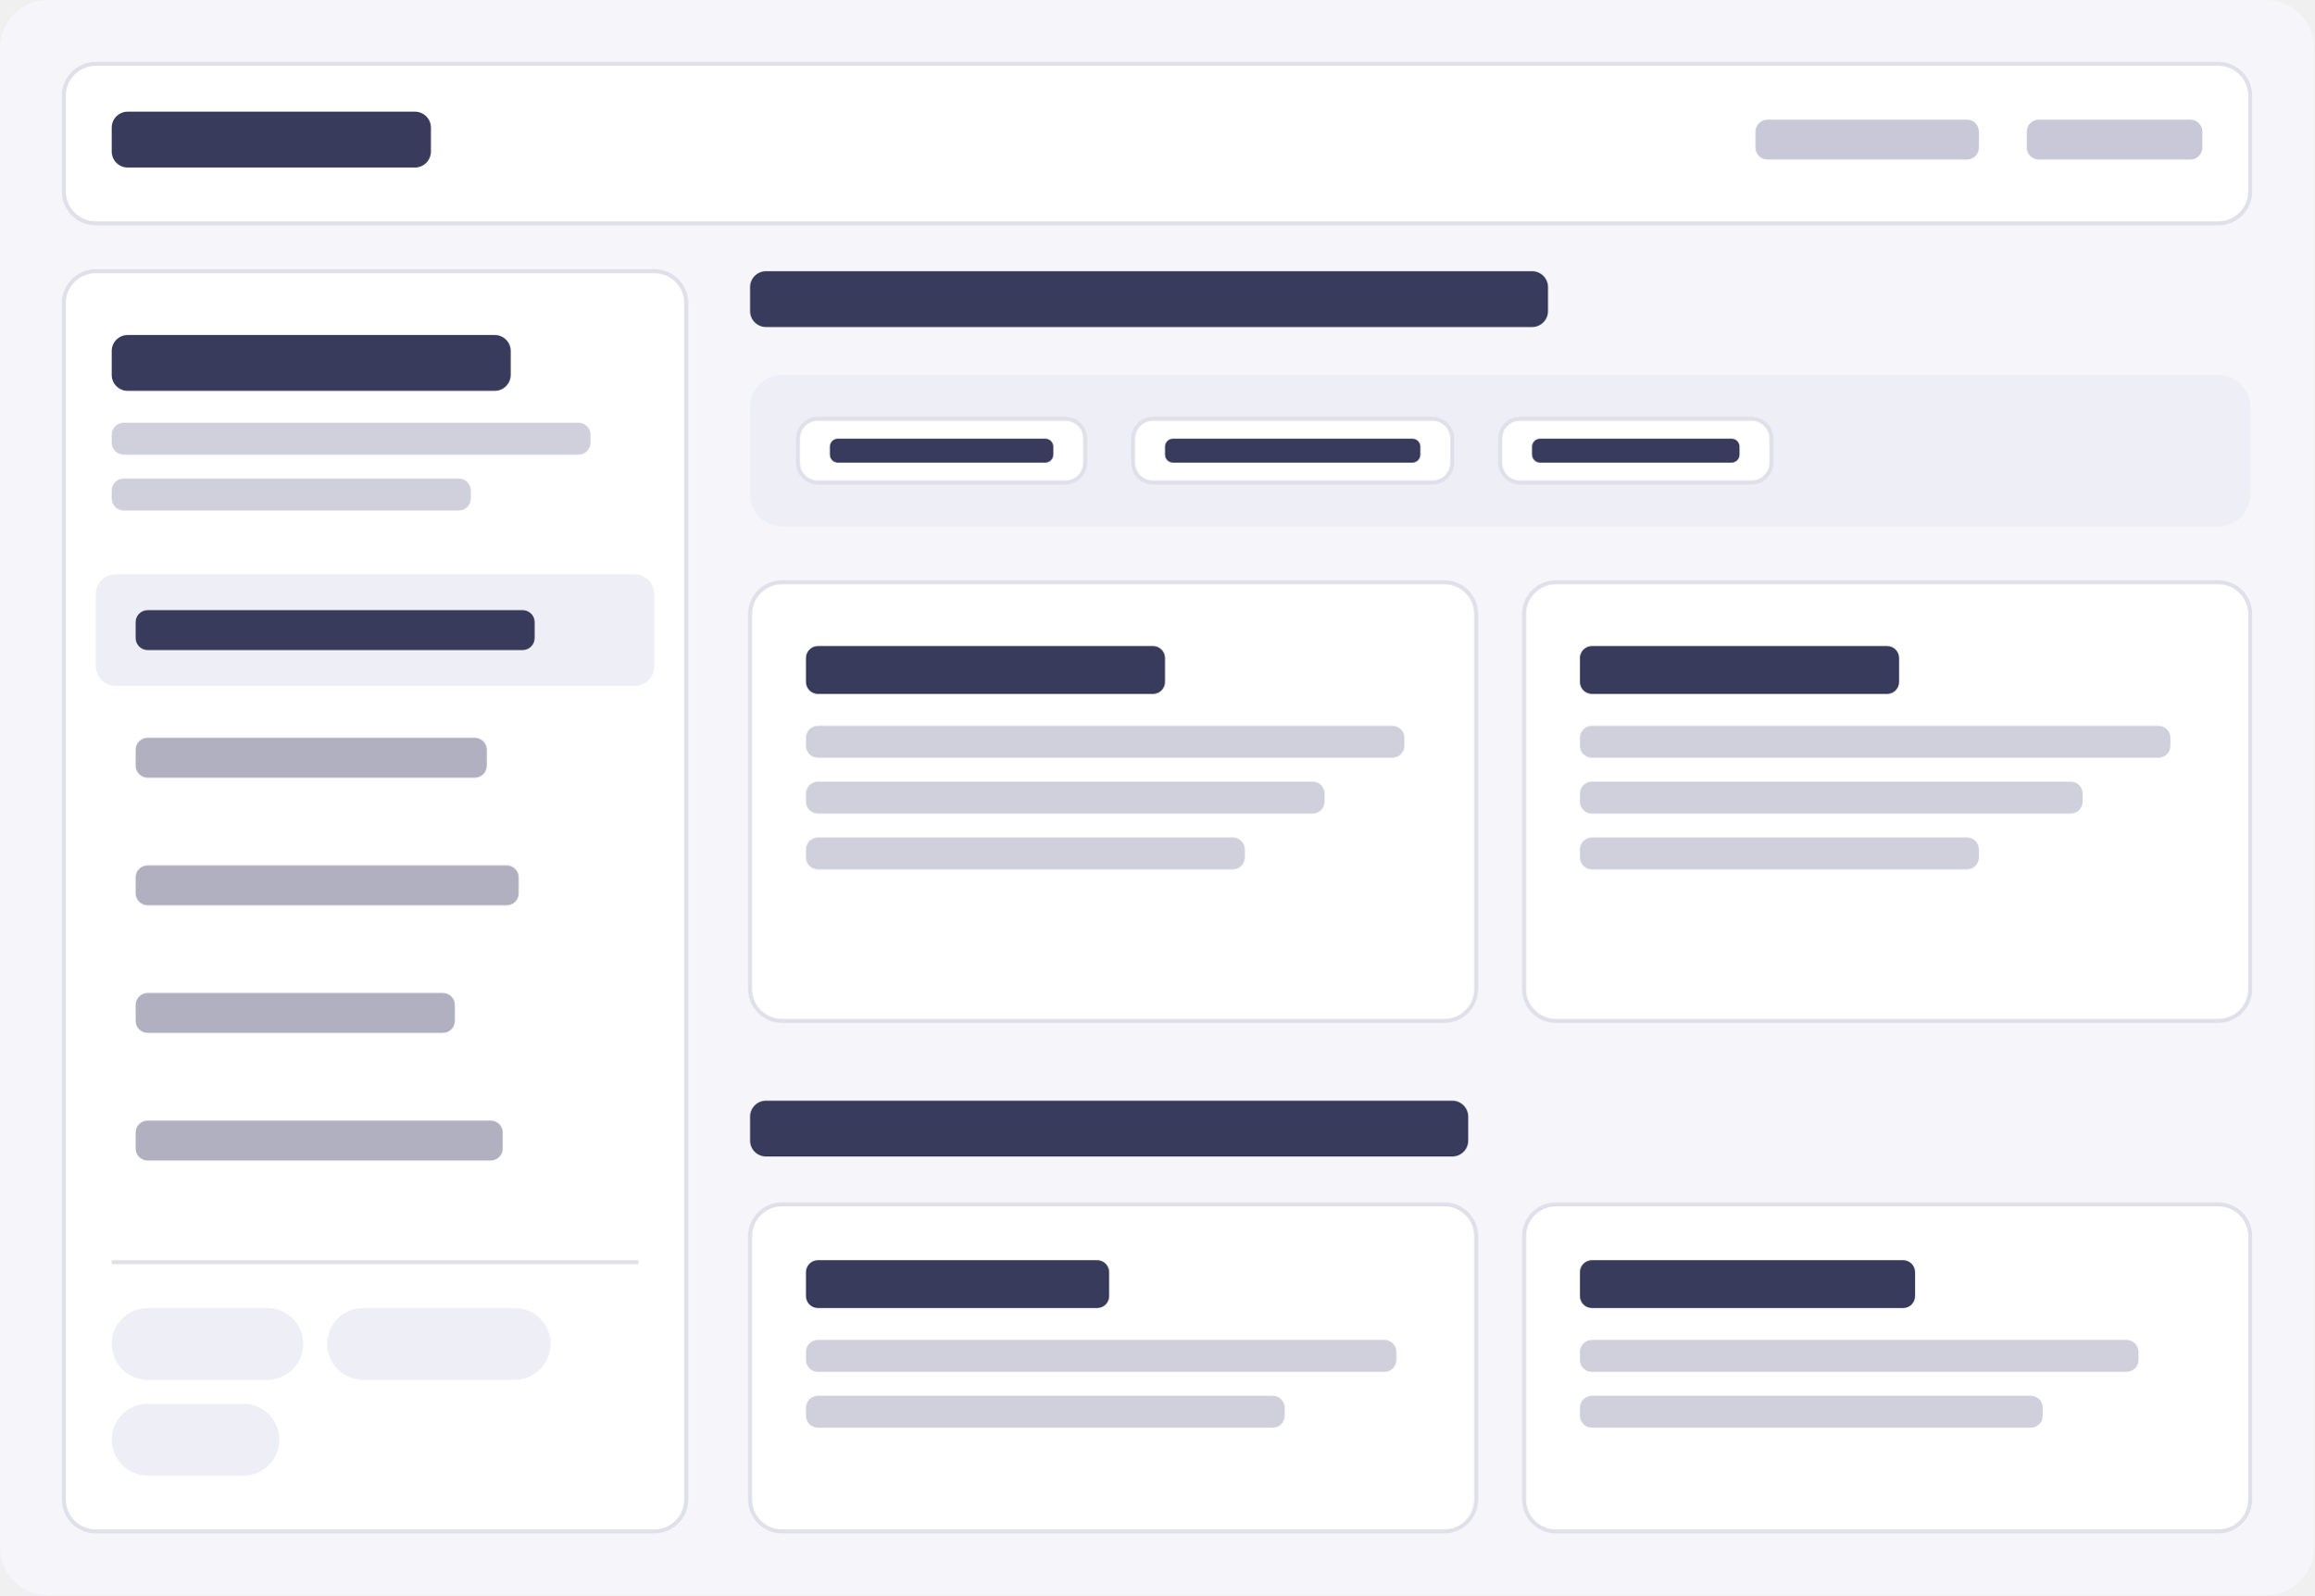
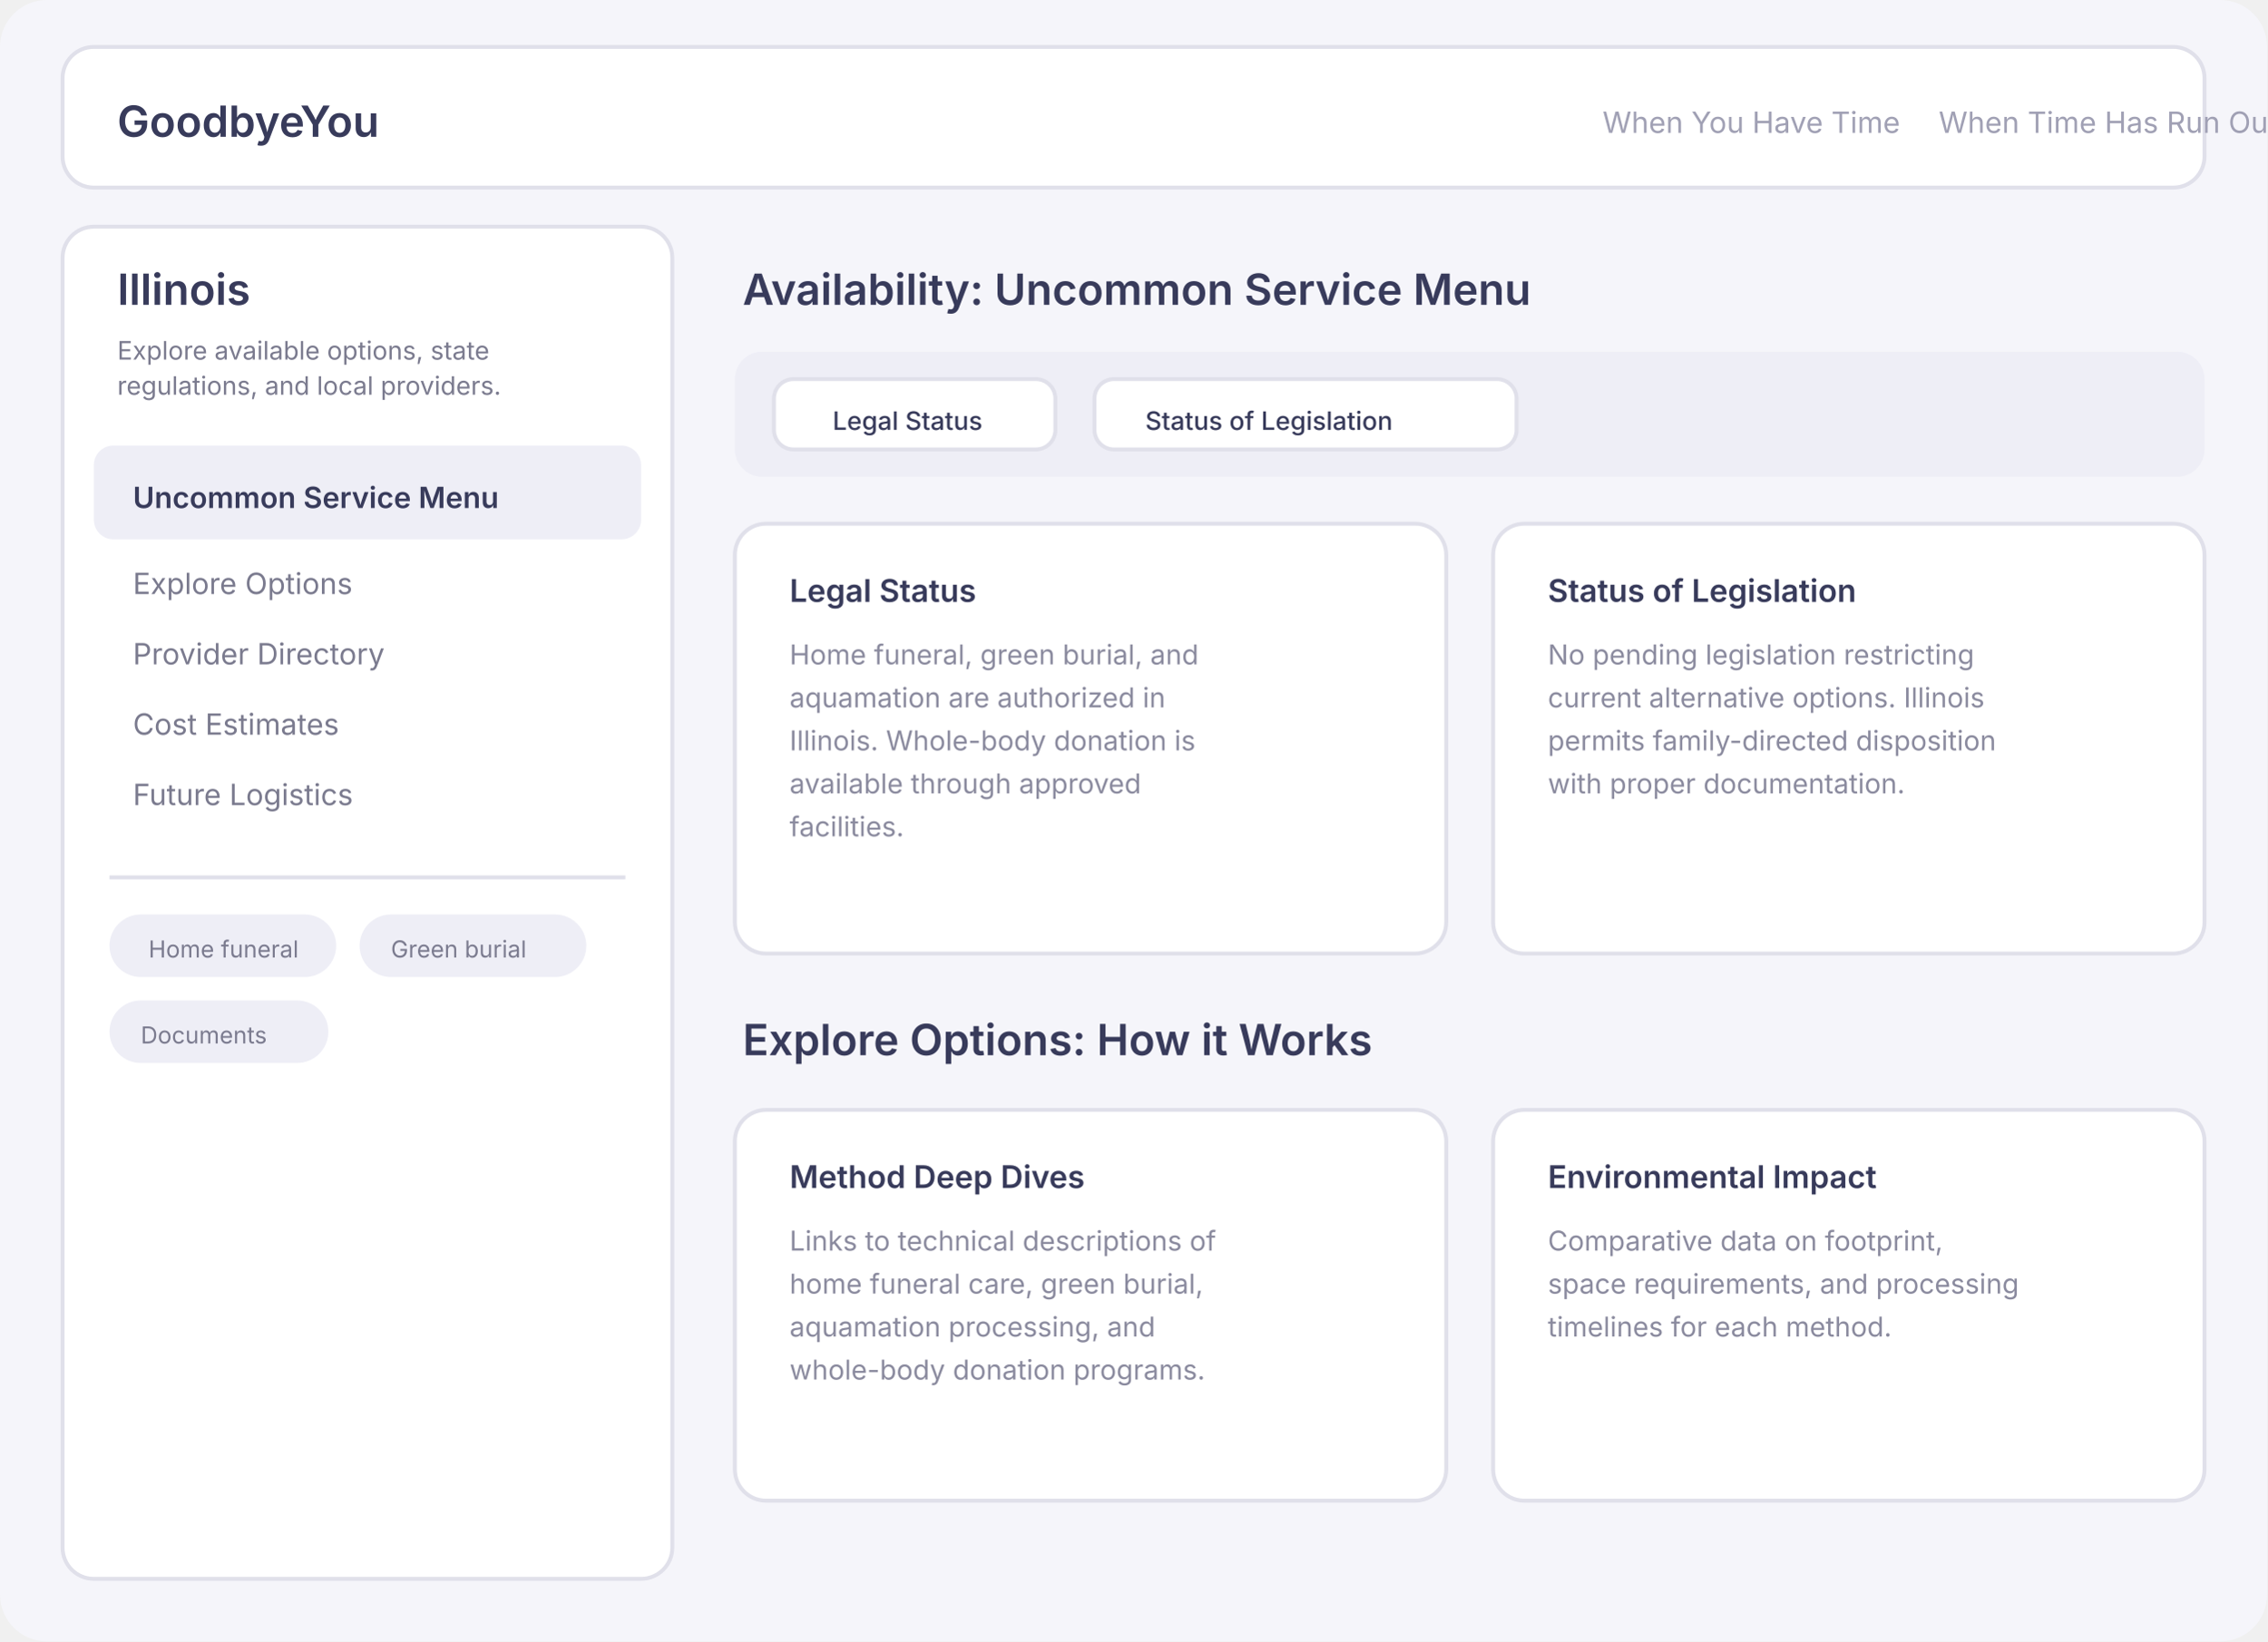
- <svg xmlns="http://www.w3.org/2000/svg" viewBox="0 0 580 400" fill="none">
-   <rect width="580" height="400" rx="12" fill="#f5f5fa" />
-   <rect x="16" y="16" width="548" height="40" rx="8" fill="#fff" stroke="#e0e0ea" stroke-width="1" />
-   <rect x="28" y="28" width="80" height="14" rx="4" fill="#383B5B" />
-   <rect x="440" y="30" width="56" height="10" rx="3" fill="#c8c8d8" />
-   <rect x="508" y="30" width="44" height="10" rx="3" fill="#c8c8d8" />
-   <rect x="16" y="68" width="156" height="316" rx="8" fill="#fff" stroke="#e0e0ea" stroke-width="1" />
-   <rect x="28" y="84" width="100" height="14" rx="4" fill="#383B5B" />
-   <rect x="28" y="106" width="120" height="8" rx="3" fill="#d0d0dc" />
-   <rect x="28" y="120" width="90" height="8" rx="3" fill="#d0d0dc" />
-   <rect x="24" y="144" width="140" height="28" rx="5" fill="#eeeef6" />
-   <rect x="34" y="153" width="100" height="10" rx="3" fill="#383B5B" />
-   <rect x="24" y="176" width="140" height="28" rx="5" fill="transparent" />
-   <rect x="34" y="185" width="88" height="10" rx="3" fill="#b0b0c0" />
-   <rect x="24" y="208" width="140" height="28" rx="5" fill="transparent" />
-   <rect x="34" y="217" width="96" height="10" rx="3" fill="#b0b0c0" />
-   <rect x="24" y="240" width="140" height="28" rx="5" fill="transparent" />
-   <rect x="34" y="249" width="80" height="10" rx="3" fill="#b0b0c0" />
-   <rect x="24" y="272" width="140" height="28" rx="5" fill="transparent" />
-   <rect x="34" y="281" width="92" height="10" rx="3" fill="#b0b0c0" />
-   <rect x="28" y="316" width="132" height="1" fill="#e0e0ea" />
-   <rect x="28" y="328" width="48" height="18" rx="9" fill="#eeeef6" />
-   <rect x="82" y="328" width="56" height="18" rx="9" fill="#eeeef6" />
-   <rect x="28" y="352" width="42" height="18" rx="9" fill="#eeeef6" />
-   <rect x="188" y="68" width="200" height="14" rx="4" fill="#383B5B" />
-   <rect x="188" y="94" width="376" height="38" rx="8" fill="#eeeef6" />
-   <rect x="200" y="105" width="72" height="16" rx="5" fill="#fff" stroke="#e0e0ea" stroke-width="1" />
-   <rect x="208" y="110" width="56" height="6" rx="2" fill="#383B5B" />
-   <rect x="284" y="105" width="80" height="16" rx="5" fill="#fff" stroke="#e0e0ea" stroke-width="1" />
-   <rect x="292" y="110" width="64" height="6" rx="2" fill="#383B5B" />
-   <rect x="376" y="105" width="68" height="16" rx="5" fill="#fff" stroke="#e0e0ea" stroke-width="1" />
-   <rect x="384" y="110" width="52" height="6" rx="2" fill="#383B5B" />
-   <rect x="188" y="146" width="182" height="110" rx="8" fill="#fff" stroke="#e0e0ea" stroke-width="1" />
-   <rect x="202" y="162" width="90" height="12" rx="3" fill="#383B5B" />
-   <rect x="202" y="182" width="150" height="8" rx="3" fill="#d0d0dc" />
-   <rect x="202" y="196" width="130" height="8" rx="3" fill="#d0d0dc" />
-   <rect x="202" y="210" width="110" height="8" rx="3" fill="#d0d0dc" />
-   <rect x="382" y="146" width="182" height="110" rx="8" fill="#fff" stroke="#e0e0ea" stroke-width="1" />
-   <rect x="396" y="162" width="80" height="12" rx="3" fill="#383B5B" />
-   <rect x="396" y="182" width="148" height="8" rx="3" fill="#d0d0dc" />
-   <rect x="396" y="196" width="126" height="8" rx="3" fill="#d0d0dc" />
-   <rect x="396" y="210" width="100" height="8" rx="3" fill="#d0d0dc" />
-   <rect x="188" y="276" width="180" height="14" rx="4" fill="#383B5B" />
-   <rect x="188" y="302" width="182" height="82" rx="8" fill="#fff" stroke="#e0e0ea" stroke-width="1" />
-   <rect x="202" y="316" width="76" height="12" rx="3" fill="#383B5B" />
-   <rect x="202" y="336" width="148" height="8" rx="3" fill="#d0d0dc" />
-   <rect x="202" y="350" width="120" height="8" rx="3" fill="#d0d0dc" />
-   <rect x="382" y="302" width="182" height="82" rx="8" fill="#fff" stroke="#e0e0ea" stroke-width="1" />
-   <rect x="396" y="316" width="84" height="12" rx="3" fill="#383B5B" />
-   <rect x="396" y="336" width="140" height="8" rx="3" fill="#d0d0dc" />
-   <rect x="396" y="350" width="116" height="8" rx="3" fill="#d0d0dc" />
+ <svg xmlns="http://www.w3.org/2000/svg" viewBox="0 0 580 420" fill="none">
+   <style>
+     text { font-family: -apple-system, BlinkMacSystemFont, 'Segoe UI', sans-serif; }
+     .heading { font-weight: 600; fill: #383B5B; }
+     .body { fill: #7a7a8e; }
+     .light { fill: #a0a0b4; }
+     .nav-text { fill: #7a7a8e; font-size: 7.5px; }
+     .nav-active { fill: #383B5B; font-weight: 600; font-size: 7.5px; }
+     .tag-text { fill: #383B5B; font-size: 6.5px; font-weight: 500; }
+     .card-title { fill: #383B5B; font-weight: 600; font-size: 8px; }
+     .card-body { fill: #8a8a9e; font-size: 7px; }
+     .small-tag { fill: #7a7a8e; font-size: 6px; }
+   </style>
+   <rect width="580" height="420" rx="12" fill="#f5f5fa" />
+   <rect x="16" y="12" width="548" height="36" rx="8" fill="#fff" stroke="#e0e0ea" stroke-width="1" />
+   <text x="30" y="35" class="heading" font-size="11">GoodbyeYou</text>
+   <text x="410" y="34" class="light" font-size="7.5">When You Have Time</text>
+   <text x="496" y="34" class="light" font-size="7.5">When Time Has Run Out</text>
+   <rect x="16" y="58" width="156" height="346" rx="8" fill="#fff" stroke="#e0e0ea" stroke-width="1" />
+   <text x="30" y="78" class="heading" font-size="11">Illinois</text>
+   <text x="30" y="92" class="body" font-size="6.5">Explore available options, state</text>
+   <text x="30" y="101" class="body" font-size="6.5">regulations, and local providers.</text>
+   <rect x="24" y="114" width="140" height="24" rx="5" fill="#eeeef6" />
+   <text x="34" y="130" class="nav-active">Uncommon Service Menu</text>
+   <text x="34" y="152" class="nav-text">Explore Options</text>
+   <text x="34" y="170" class="nav-text">Provider Directory</text>
+   <text x="34" y="188" class="nav-text">Cost Estimates</text>
+   <text x="34" y="206" class="nav-text">Future Logistics</text>
+   <rect x="28" y="224" width="132" height="1" fill="#e0e0ea" />
+   <rect x="28" y="234" width="58" height="16" rx="8" fill="#eeeef6" />
+   <text x="38" y="245" class="small-tag">Home funeral</text>
+   <rect x="92" y="234" width="58" height="16" rx="8" fill="#eeeef6" />
+   <text x="100" y="245" class="small-tag">Green burial</text>
+   <rect x="28" y="256" width="56" height="16" rx="8" fill="#eeeef6" />
+   <text x="36" y="267" class="small-tag">Documents</text>
+   <text x="190" y="78" class="heading" font-size="11">Availability: Uncommon Service Menu</text>
+   <rect x="188" y="90" width="376" height="32" rx="7" fill="#eeeef6" />
+   <rect x="198" y="97" width="72" height="18" rx="5" fill="#fff" stroke="#e0e0ea" stroke-width="1" />
+   <text x="213" y="110" class="tag-text">Legal Status</text>
+   <rect x="280" y="97" width="108" height="18" rx="5" fill="#fff" stroke="#e0e0ea" stroke-width="1" />
+   <text x="293" y="110" class="tag-text">Status of Legislation</text>
+   <rect x="188" y="134" width="182" height="110" rx="8" fill="#fff" stroke="#e0e0ea" stroke-width="1" />
+   <text x="202" y="154" class="card-title">Legal Status</text>
+   <text x="202" y="170" class="card-body">Home funeral, green burial, and</text>
+   <text x="202" y="181" class="card-body">aquamation are authorized in</text>
+   <text x="202" y="192" class="card-body">Illinois. Whole-body donation is</text>
+   <text x="202" y="203" class="card-body">available through approved</text>
+   <text x="202" y="214" class="card-body">facilities.</text>
+   <rect x="382" y="134" width="182" height="110" rx="8" fill="#fff" stroke="#e0e0ea" stroke-width="1" />
+   <text x="396" y="154" class="card-title">Status of Legislation</text>
+   <text x="396" y="170" class="card-body">No pending legislation restricting</text>
+   <text x="396" y="181" class="card-body">current alternative options. Illinois</text>
+   <text x="396" y="192" class="card-body">permits family-directed disposition</text>
+   <text x="396" y="203" class="card-body">with proper documentation.</text>
+   <text x="190" y="270" class="heading" font-size="11">Explore Options: How it Works</text>
+   <rect x="188" y="284" width="182" height="100" rx="8" fill="#fff" stroke="#e0e0ea" stroke-width="1" />
+   <text x="202" y="304" class="card-title">Method Deep Dives</text>
+   <text x="202" y="320" class="card-body">Links to technical descriptions of</text>
+   <text x="202" y="331" class="card-body">home funeral care, green burial,</text>
+   <text x="202" y="342" class="card-body">aquamation processing, and</text>
+   <text x="202" y="353" class="card-body">whole-body donation programs.</text>
+   <rect x="382" y="284" width="182" height="100" rx="8" fill="#fff" stroke="#e0e0ea" stroke-width="1" />
+   <text x="396" y="304" class="card-title">Environmental Impact</text>
+   <text x="396" y="320" class="card-body">Comparative data on footprint,</text>
+   <text x="396" y="331" class="card-body">space requirements, and processing</text>
+   <text x="396" y="342" class="card-body">timelines for each method.</text>
</svg>
